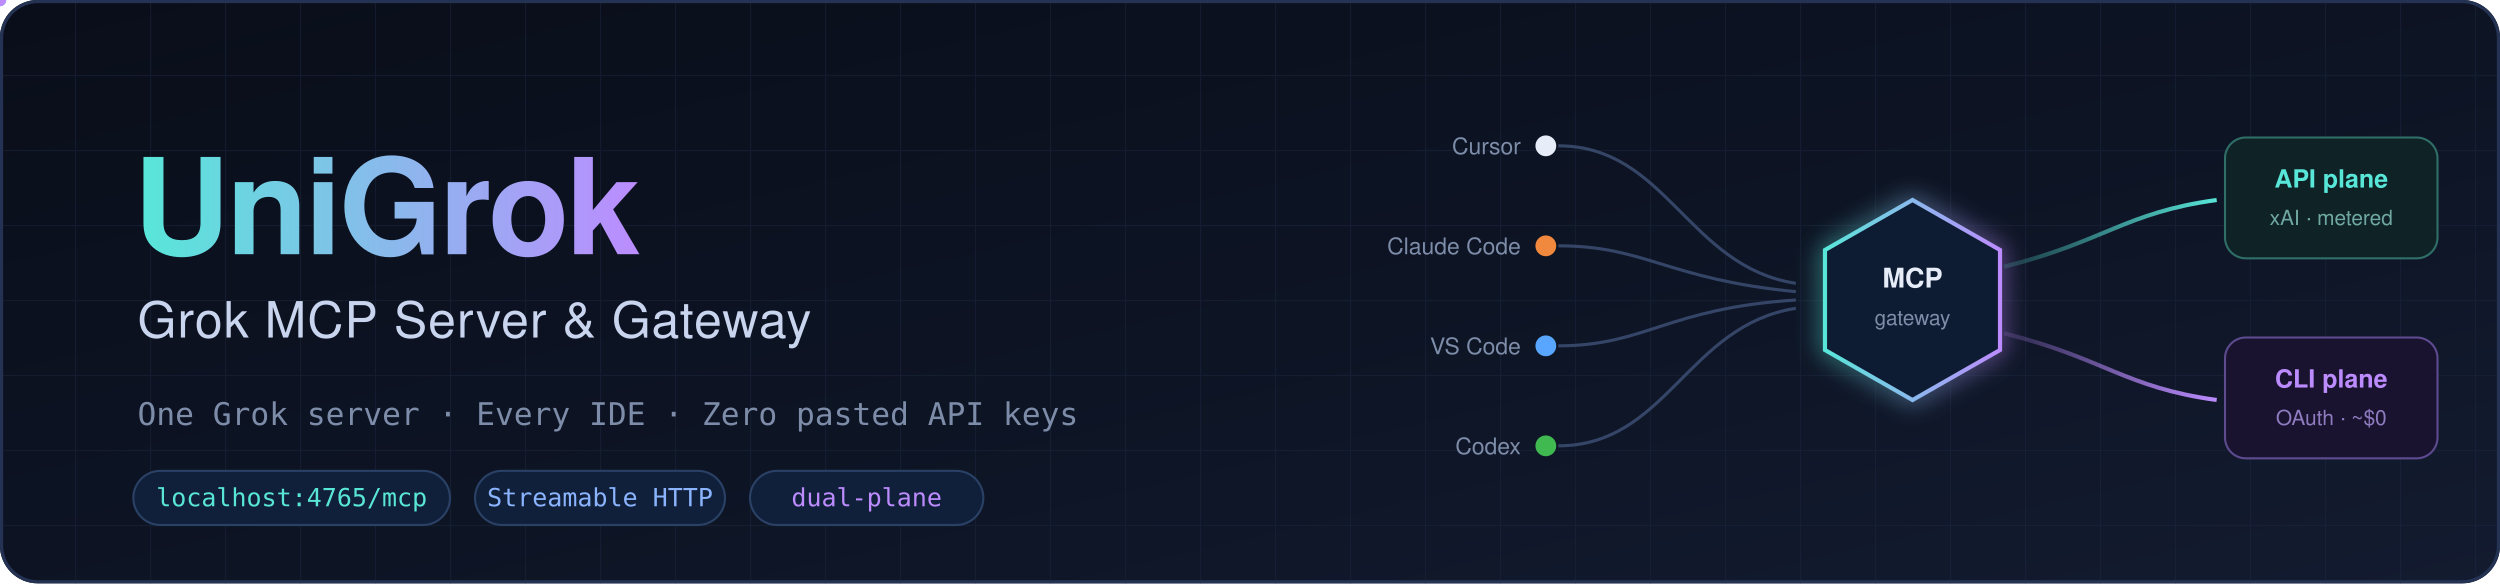
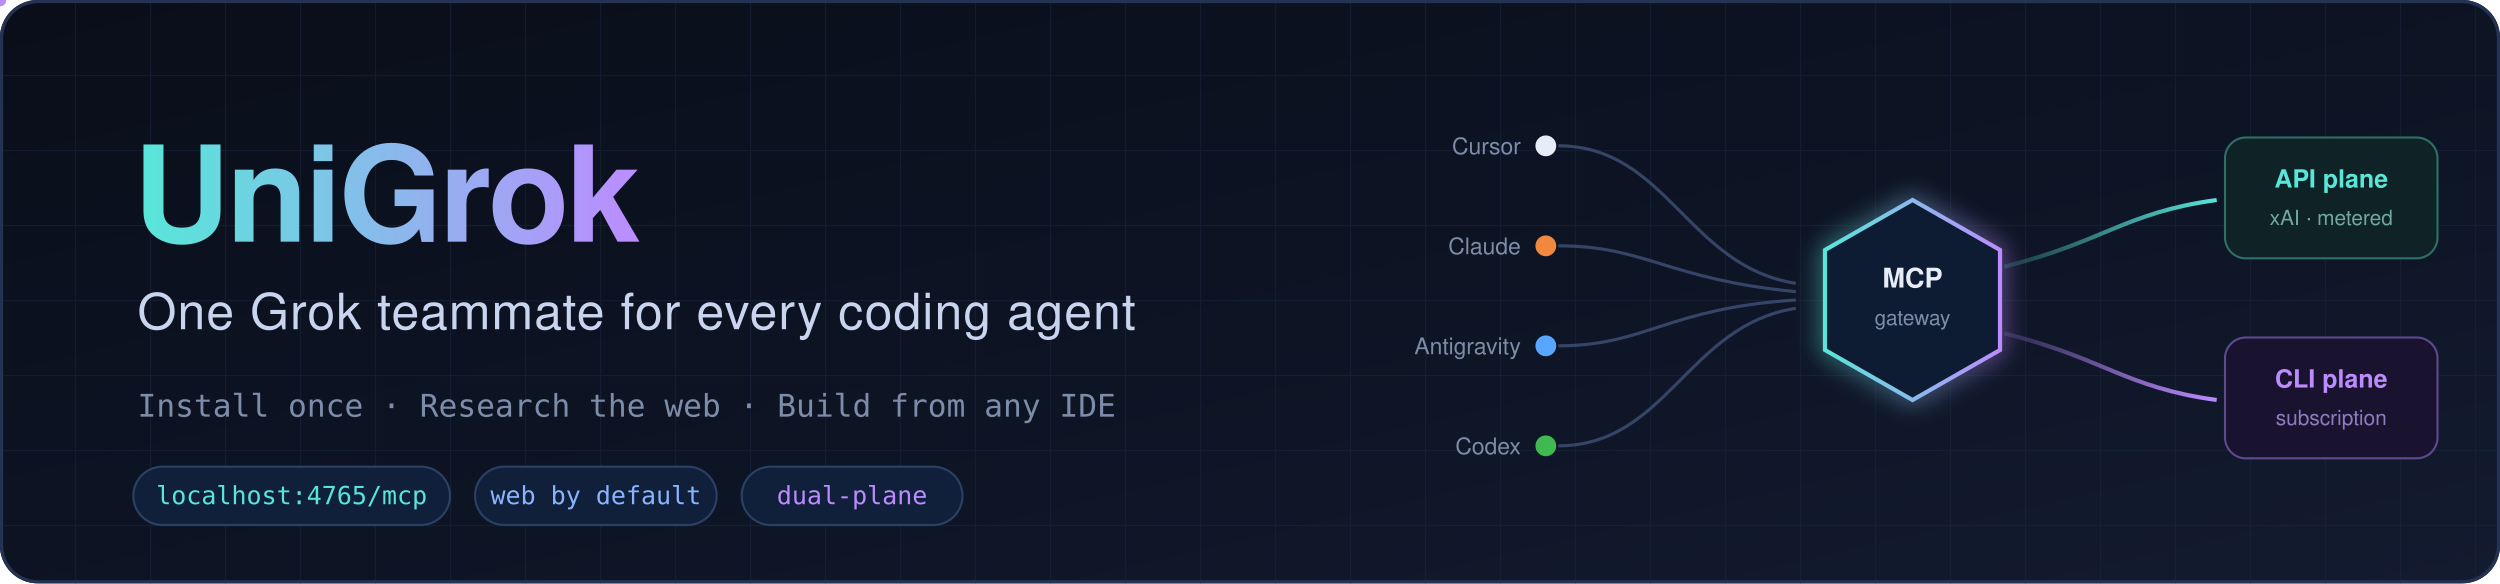
- <svg xmlns="http://www.w3.org/2000/svg" width="1200" height="280" viewBox="0 0 1200 280" role="img" aria-label="UniGrok — Grok MCP Server and Gateway">
+ <svg xmlns="http://www.w3.org/2000/svg" width="1200" height="280" viewBox="0 0 1200 280" role="img" aria-label="UniGrok — one Grok teammate for every coding agent">
  <defs>
    <linearGradient id="bg" x1="0" y1="0" x2="1" y2="1">
      <stop offset="0" stop-color="#0a0e1a" />
      <stop offset="0.55" stop-color="#0d1424" />
      <stop offset="1" stop-color="#131b30" />
    </linearGradient>
    <linearGradient id="brand" x1="0" y1="0" x2="1" y2="0">
      <stop offset="0" stop-color="#58e6d9" />
      <stop offset="1" stop-color="#bc8cff" />
    </linearGradient>
    <linearGradient id="apiEdge" x1="0" y1="0" x2="1" y2="0">
      <stop offset="0" stop-color="#58e6d9" stop-opacity="0.15" />
      <stop offset="1" stop-color="#58e6d9" />
    </linearGradient>
    <linearGradient id="cliEdge" x1="0" y1="0" x2="1" y2="0">
      <stop offset="0" stop-color="#bc8cff" stop-opacity="0.15" />
      <stop offset="1" stop-color="#bc8cff" />
    </linearGradient>
    <pattern id="grid" width="36" height="36" patternUnits="userSpaceOnUse">
      <path d="M36 0H0V36" fill="none" stroke="#1c2740" stroke-width="1" />
    </pattern>
    <filter id="glow" x="-60%" y="-60%" width="220%" height="220%">
      <feGaussianBlur stdDeviation="6" result="b" />
      <feMerge>
        <feMergeNode in="b" />
        <feMergeNode in="SourceGraphic" />
      </feMerge>
    </filter>
  </defs>
  <rect width="1200" height="280" rx="18" fill="url(#bg)" />
  <rect width="1200" height="280" rx="18" fill="url(#grid)" opacity="0.5" />
  <rect x="0.75" y="0.75" width="1198.5" height="278.5" rx="17.5" fill="none" stroke="#243354" stroke-width="1.5" />
-   <text x="64" y="122" font-family="Helvetica, Arial, sans-serif" font-size="64" font-weight="700" fill="url(#brand)" letter-spacing="-1.5">UniGrok</text>
-   <text x="66" y="162" font-family="Helvetica, Arial, sans-serif" font-size="24" font-weight="500" fill="#c9d5ee" letter-spacing="0.5">Grok MCP Server &amp; Gateway</text>
-   <text x="66" y="204" font-family="'SF Mono', 'Fira Code', Consolas, monospace" font-size="15" fill="#7d8ca8">One Grok server · Every IDE · Zero pasted API keys</text>
-   <g font-family="'SF Mono', 'Fira Code', Consolas, monospace" font-size="12">
-     <rect x="64" y="226" width="152" height="26" rx="13" fill="#11203a" stroke="#2a4166" />
-     <text x="140" y="243" text-anchor="middle" fill="#58e6d9">localhost:4765/mcp</text>
-     <rect x="228" y="226" width="120" height="26" rx="13" fill="#11203a" stroke="#2a4166" />
-     <text x="288" y="243" text-anchor="middle" fill="#8ab4ff">Streamable HTTP</text>
-     <rect x="360" y="226" width="112" height="26" rx="13" fill="#11203a" stroke="#2a4166" />
-     <text x="416" y="243" text-anchor="middle" fill="#bc8cff">dual-plane</text>
+   <text x="64" y="116" font-family="Helvetica, Arial, sans-serif" font-size="64" font-weight="700" fill="url(#brand)" letter-spacing="-1.5">UniGrok</text>
+   <text x="66" y="158" font-family="Helvetica, Arial, sans-serif" font-size="24" font-weight="500" fill="#c9d5ee" letter-spacing="0.5">One Grok teammate for every coding agent</text>
+   <text x="66" y="200" font-family="SFMono-Regular, Consolas, monospace" font-size="15" fill="#7d8ca8">Install once · Research the web · Build from any IDE</text>
+   <g font-family="SFMono-Regular, Consolas, monospace" font-size="12">
+     <rect x="64" y="224" width="152" height="28" rx="14" fill="#11203a" stroke="#2a4166" />
+     <text x="140" y="242" text-anchor="middle" fill="#58e6d9">localhost:4765/mcp</text>
+     <rect x="228" y="224" width="116" height="28" rx="14" fill="#11203a" stroke="#2a4166" />
+     <text x="286" y="242" text-anchor="middle" fill="#8ab4ff">web by default</text>
+     <rect x="356" y="224" width="106" height="28" rx="14" fill="#11203a" stroke="#2a4166" />
+     <text x="409" y="242" text-anchor="middle" fill="#bc8cff">dual-plane</text>
  </g>
  <g>
    <g font-family="Helvetica, Arial, sans-serif" font-size="11" fill="#7d8ca8" text-anchor="end">
      <circle cx="742" cy="70" r="5" fill="#e6edf9" />
      <text x="730" y="74">Cursor</text>
      <circle cx="742" cy="118" r="5" fill="#f0883e" />
-       <text x="730" y="122">Claude Code</text>
+       <text x="730" y="122">Claude</text>
      <circle cx="742" cy="166" r="5" fill="#58a6ff" />
-       <text x="730" y="170">VS Code</text>
+       <text x="730" y="170">Antigravity</text>
      <circle cx="742" cy="214" r="5" fill="#3fb950" />
      <text x="730" y="218">Codex</text>
    </g>
    <g stroke="#3a4a6e" stroke-width="1.5" fill="none" opacity="0.9">
      <path id="h1" d="M748 70 C 800 70 810 128 862 136" />
      <path id="h2" d="M748 118 C 790 118 800 134 862 140" />
      <path id="h3" d="M748 166 C 790 166 800 148 862 144" />
      <path id="h4" d="M748 214 C 800 214 810 156 862 148" />
    </g>
    <g>
      <circle r="2.5" fill="#8ab4ff">
        <animateMotion dur="2.2s" repeatCount="indefinite" begin="0s">
          <mpath href="#h1" />
        </animateMotion>
      </circle>
      <circle r="2.5" fill="#8ab4ff">
        <animateMotion dur="2.2s" repeatCount="indefinite" begin="0.55s">
          <mpath href="#h2" />
        </animateMotion>
      </circle>
      <circle r="2.5" fill="#8ab4ff">
        <animateMotion dur="2.2s" repeatCount="indefinite" begin="1.1s">
          <mpath href="#h3" />
        </animateMotion>
      </circle>
      <circle r="2.5" fill="#8ab4ff">
        <animateMotion dur="2.2s" repeatCount="indefinite" begin="1.65s">
          <mpath href="#h4" />
        </animateMotion>
      </circle>
    </g>
    <g filter="url(#glow)">
      <path d="M918 96 L960 120 L960 168 L918 192 L876 168 L876 120 Z" fill="#0f1a30" stroke="url(#brand)" stroke-width="2" />
    </g>
    <text x="918" y="138" text-anchor="middle" font-family="Helvetica, Arial, sans-serif" font-size="13" font-weight="700" fill="#e6edf9">MCP</text>
    <text x="918" y="156" text-anchor="middle" font-family="Helvetica, Arial, sans-serif" font-size="10" fill="#7d8ca8">gateway</text>
    <path id="hapi" d="M962 128 C 1010 116 1020 102 1064 96" stroke="url(#apiEdge)" stroke-width="2" fill="none" />
    <path id="hcli" d="M962 160 C 1010 172 1020 186 1064 192" stroke="url(#cliEdge)" stroke-width="2" fill="none" />
    <circle r="3" fill="#58e6d9">
      <animateMotion dur="1.9s" repeatCount="indefinite" begin="0.4s">
        <mpath href="#hapi" />
      </animateMotion>
    </circle>
    <circle r="3" fill="#bc8cff">
      <animateMotion dur="2.4s" repeatCount="indefinite" begin="1.2s">
        <mpath href="#hcli" />
      </animateMotion>
    </circle>
    <g font-family="Helvetica, Arial, sans-serif">
      <rect x="1068" y="66" width="102" height="58" rx="10" fill="#0f2226" stroke="#2f6f68" />
      <text x="1119" y="90" text-anchor="middle" font-size="12" font-weight="700" fill="#58e6d9">API plane</text>
      <text x="1119" y="108" text-anchor="middle" font-size="10" fill="#6fa8a1">xAI · metered</text>
      <rect x="1068" y="162" width="102" height="58" rx="10" fill="#191330" stroke="#5d4a8f" />
      <text x="1119" y="186" text-anchor="middle" font-size="12" font-weight="700" fill="#bc8cff">CLI plane</text>
-       <text x="1119" y="204" text-anchor="middle" font-size="10" fill="#8f7cc0">OAuth · ~$0</text>
+       <text x="1119" y="204" text-anchor="middle" font-size="10" fill="#8f7cc0">subscription</text>
    </g>
  </g>
</svg>
